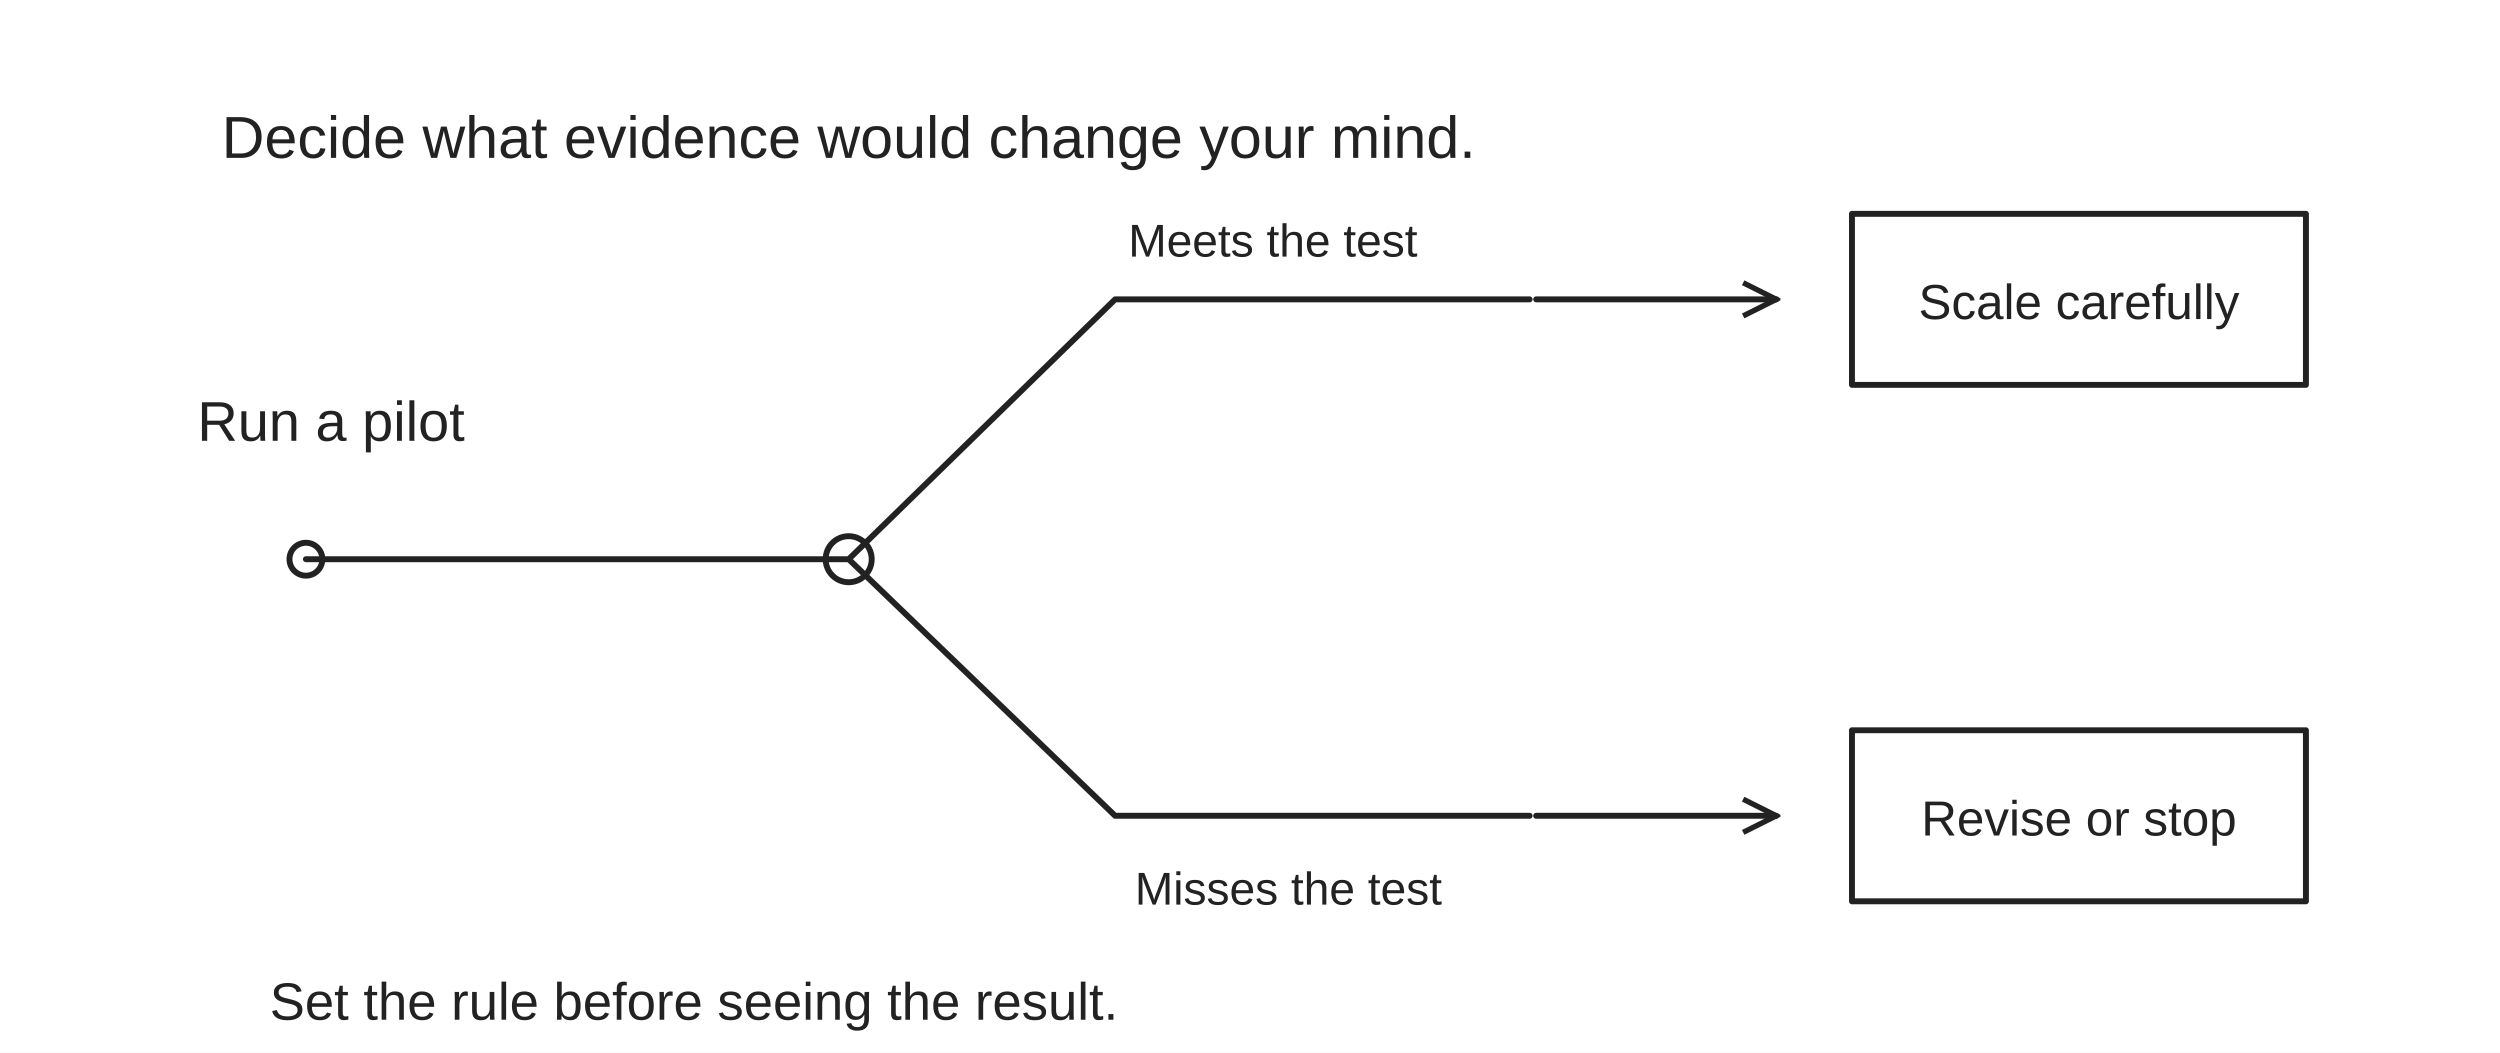
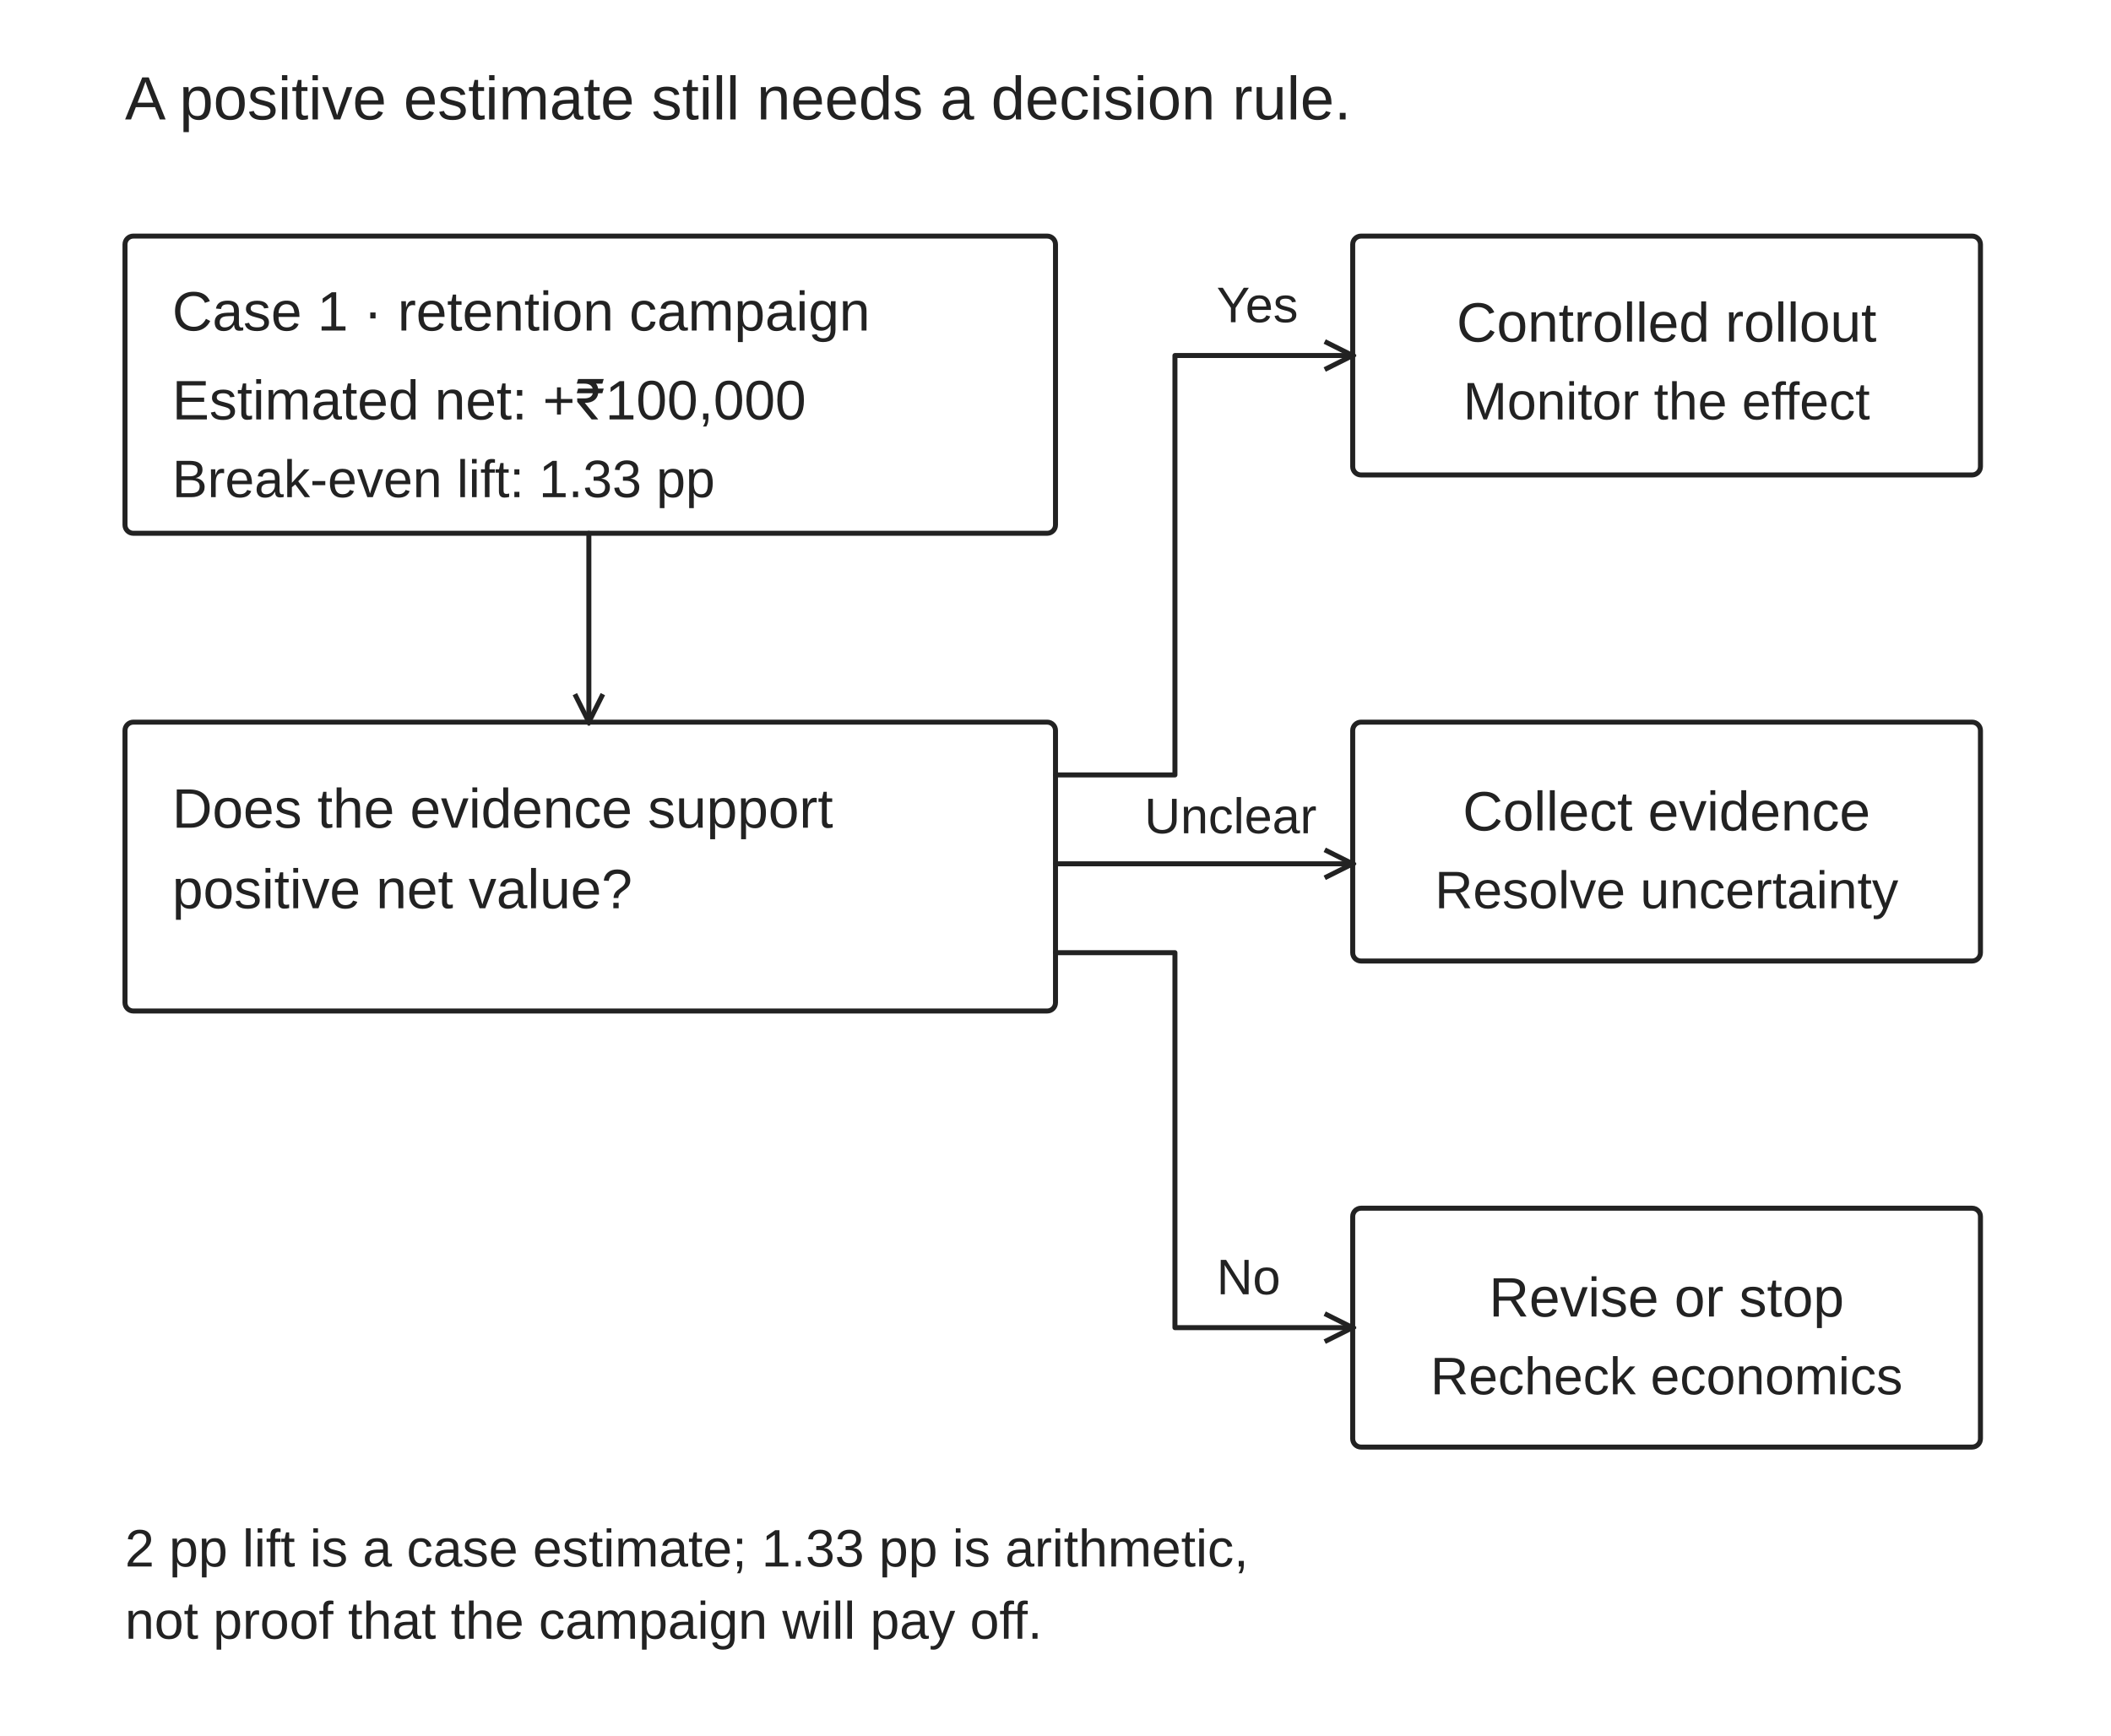
- <svg xmlns="http://www.w3.org/2000/svg" viewBox="0 0 760 320" role="img" aria-labelledby="title desc">
+ <svg xmlns="http://www.w3.org/2000/svg" viewBox="0 0 760 625" role="img" aria-labelledby="title desc">
  <defs>
    <marker id="arrow" viewBox="0 0 10 10" refX="9" refY="5" markerWidth="7" markerHeight="7" orient="auto-start-reverse">
-       <path d="M1 1L9 5L1 9" fill="none" stroke="#222" stroke-width="1.3" />
+       <path d="M1 1L9 5L1 9" fill="none" stroke="#222" stroke-width="1.4" />
    </marker>
  </defs>
-   <rect width="760" height="320" fill="white" />
+   <rect width="760" height="625" fill="white" />
  <g fill="none" stroke="#222" stroke-width="1.8" stroke-linecap="round" stroke-linejoin="round">
-     <path d="M93 170H258L339 91H465 M258 170L339 248H465" />
-     <circle cx="93" cy="170" r="5" />
-     <circle cx="258" cy="170" r="7" />
-     <path d="M467 91L540 91" marker-end="url(#arrow)" />
-     <path d="M467 248L540 248" marker-end="url(#arrow)" />
-     <rect x="563" y="65" width="138" height="52" />
-     <rect x="563" y="222" width="138" height="52" />
+     <rect id="economics" x="45" y="85" width="335" height="107" rx="3" fill="white" />
+     <rect id="evidence-check" x="45" y="260" width="335" height="104" rx="3" fill="white" />
+     <rect id="conditional-rollout" x="487" y="85" width="226" height="86" rx="3" fill="white" />
+     <rect id="resolve-uncertainty" x="487" y="260" width="226" height="86" rx="3" fill="white" />
+     <rect id="revise-or-stop" x="487" y="435" width="226" height="86" rx="3" fill="white" />
+     <path d="M212 192V260" id="check-evidence" marker-end="url(#arrow)" />
+     <path d="M380 279H423V128H487" id="supported" marker-end="url(#arrow)" />
+     <path d="M380 311H487" id="unknown" marker-end="url(#arrow)" />
+     <path d="M380 343H423V478H487" id="unsupported" marker-end="url(#arrow)" />
  </g>
  <g fill="#222" font-family="-apple-system,BlinkMacSystemFont,Arial,sans-serif">
-     <text x="60" y="134" font-size="17" text-anchor="start" font-weight="400">Run a pilot</text>
-     <text x="258" y="48" font-size="18" text-anchor="middle" font-weight="400">Decide what evidence would change your mind.</text>
-     <text x="343" y="78" font-size="14" text-anchor="start" font-weight="400">Meets the test</text>
-     <text x="345" y="275" font-size="14" text-anchor="start" font-weight="400">Misses the test</text>
-     <text x="632" y="97" font-size="15" text-anchor="middle" font-weight="400">Scale carefully</text>
-     <text x="632" y="254" font-size="15" text-anchor="middle" font-weight="400">Revise or stop</text>
-     <text x="82" y="310" font-size="16" text-anchor="start" font-weight="400">Set the rule before seeing the result.</text>
+     <text x="45" y="43" font-size="22" text-anchor="start" font-weight="400">A positive estimate still needs a decision rule.</text>
+     <text x="62" y="119" font-size="20" text-anchor="start" font-weight="500">Case 1 · retention campaign</text>
+     <text x="62" y="151" font-size="20" text-anchor="start" font-weight="400">Estimated net: +₹100,000</text>
+     <text x="62" y="179" font-size="19" text-anchor="start" font-weight="400">Break-even lift: 1.33 pp</text>
+     <text x="62" y="298" font-size="20" text-anchor="start" font-weight="400">Does the evidence support</text>
+     <text x="62" y="327" font-size="20" text-anchor="start" font-weight="400">positive net value?</text>
+     <text x="600" y="123" font-size="20" text-anchor="middle" font-weight="500">Controlled rollout</text>
+     <text x="600" y="151" font-size="19" text-anchor="middle" font-weight="400">Monitor the effect</text>
+     <text x="600" y="299" font-size="20" text-anchor="middle" font-weight="500">Collect evidence</text>
+     <text x="600" y="327" font-size="19" text-anchor="middle" font-weight="400">Resolve uncertainty</text>
+     <text x="600" y="474" font-size="20" text-anchor="middle" font-weight="500">Revise or stop</text>
+     <text x="600" y="502" font-size="19" text-anchor="middle" font-weight="400">Recheck economics</text>
+     <text x="438" y="116" font-size="18" text-anchor="start" font-weight="400">Yes</text>
+     <text x="412" y="300" font-size="18" text-anchor="start" font-weight="400">Unclear</text>
+     <text x="438" y="466" font-size="18" text-anchor="start" font-weight="400">No</text>
+     <text x="45" y="564" font-size="19" text-anchor="start" font-weight="400">2 pp lift is a case estimate; 1.33 pp is arithmetic,</text>
+     <text x="45" y="590" font-size="19" text-anchor="start" font-weight="400">not proof that the campaign will pay off.</text>
  </g>
</svg>
